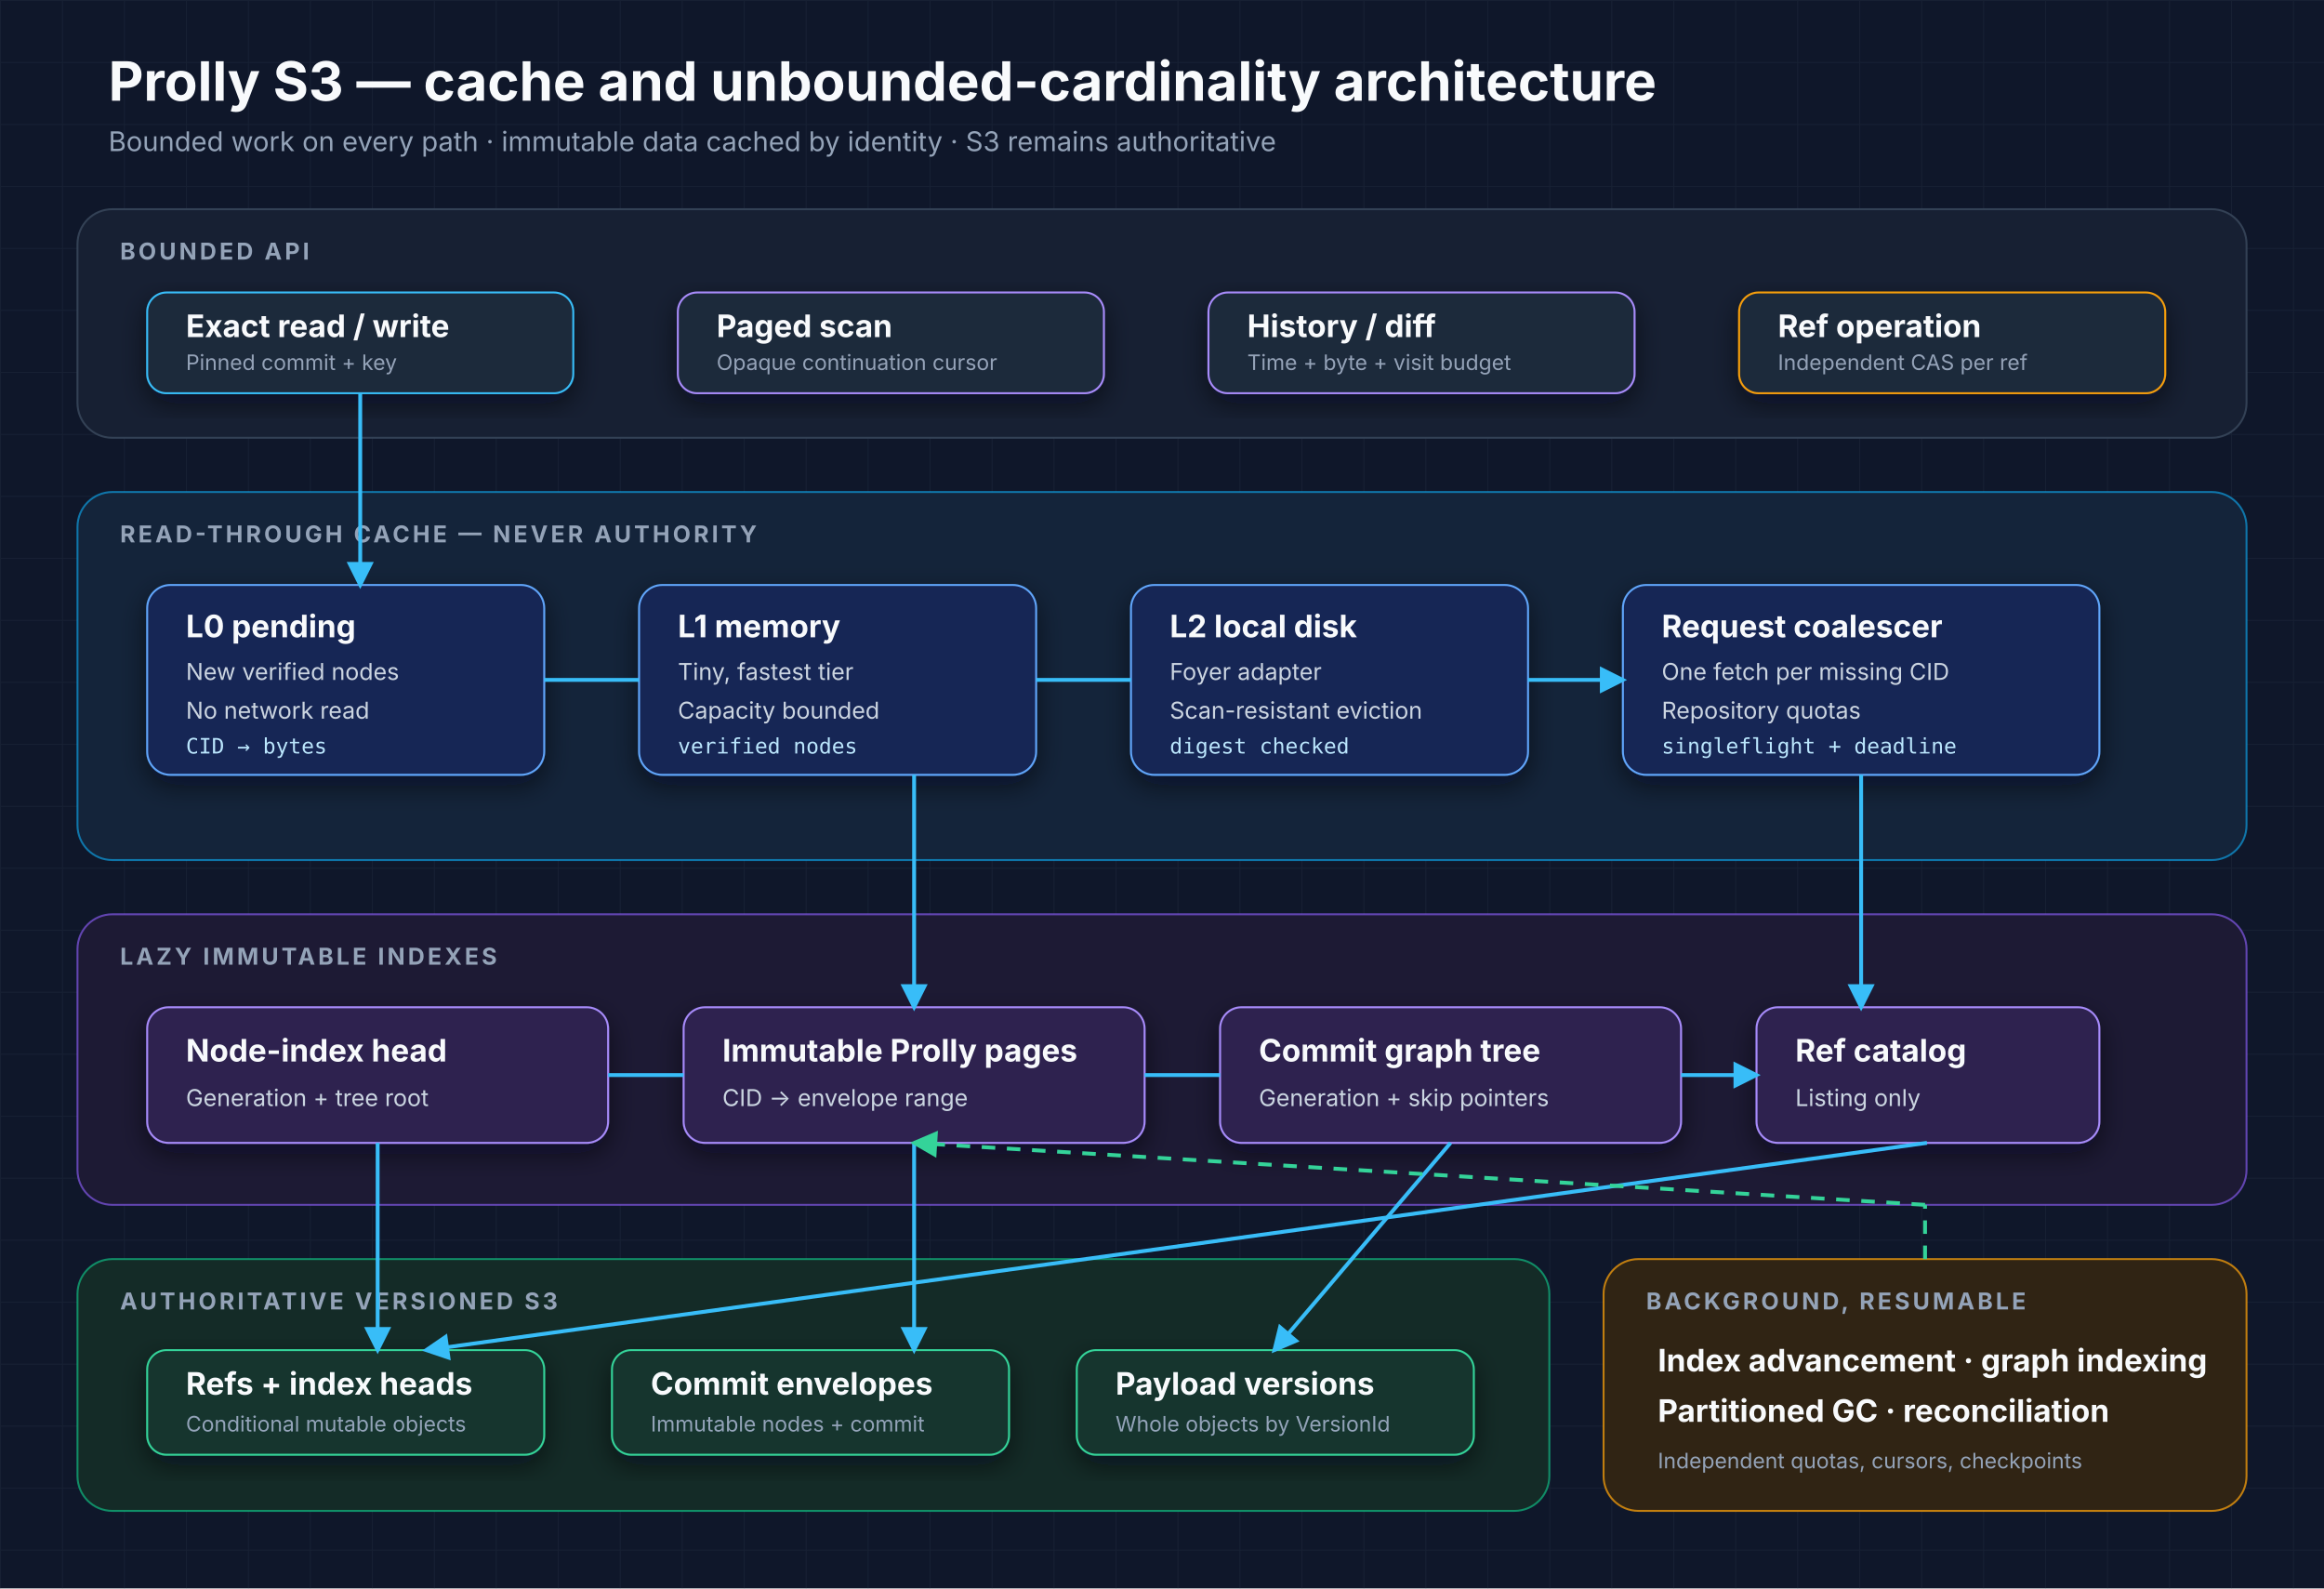
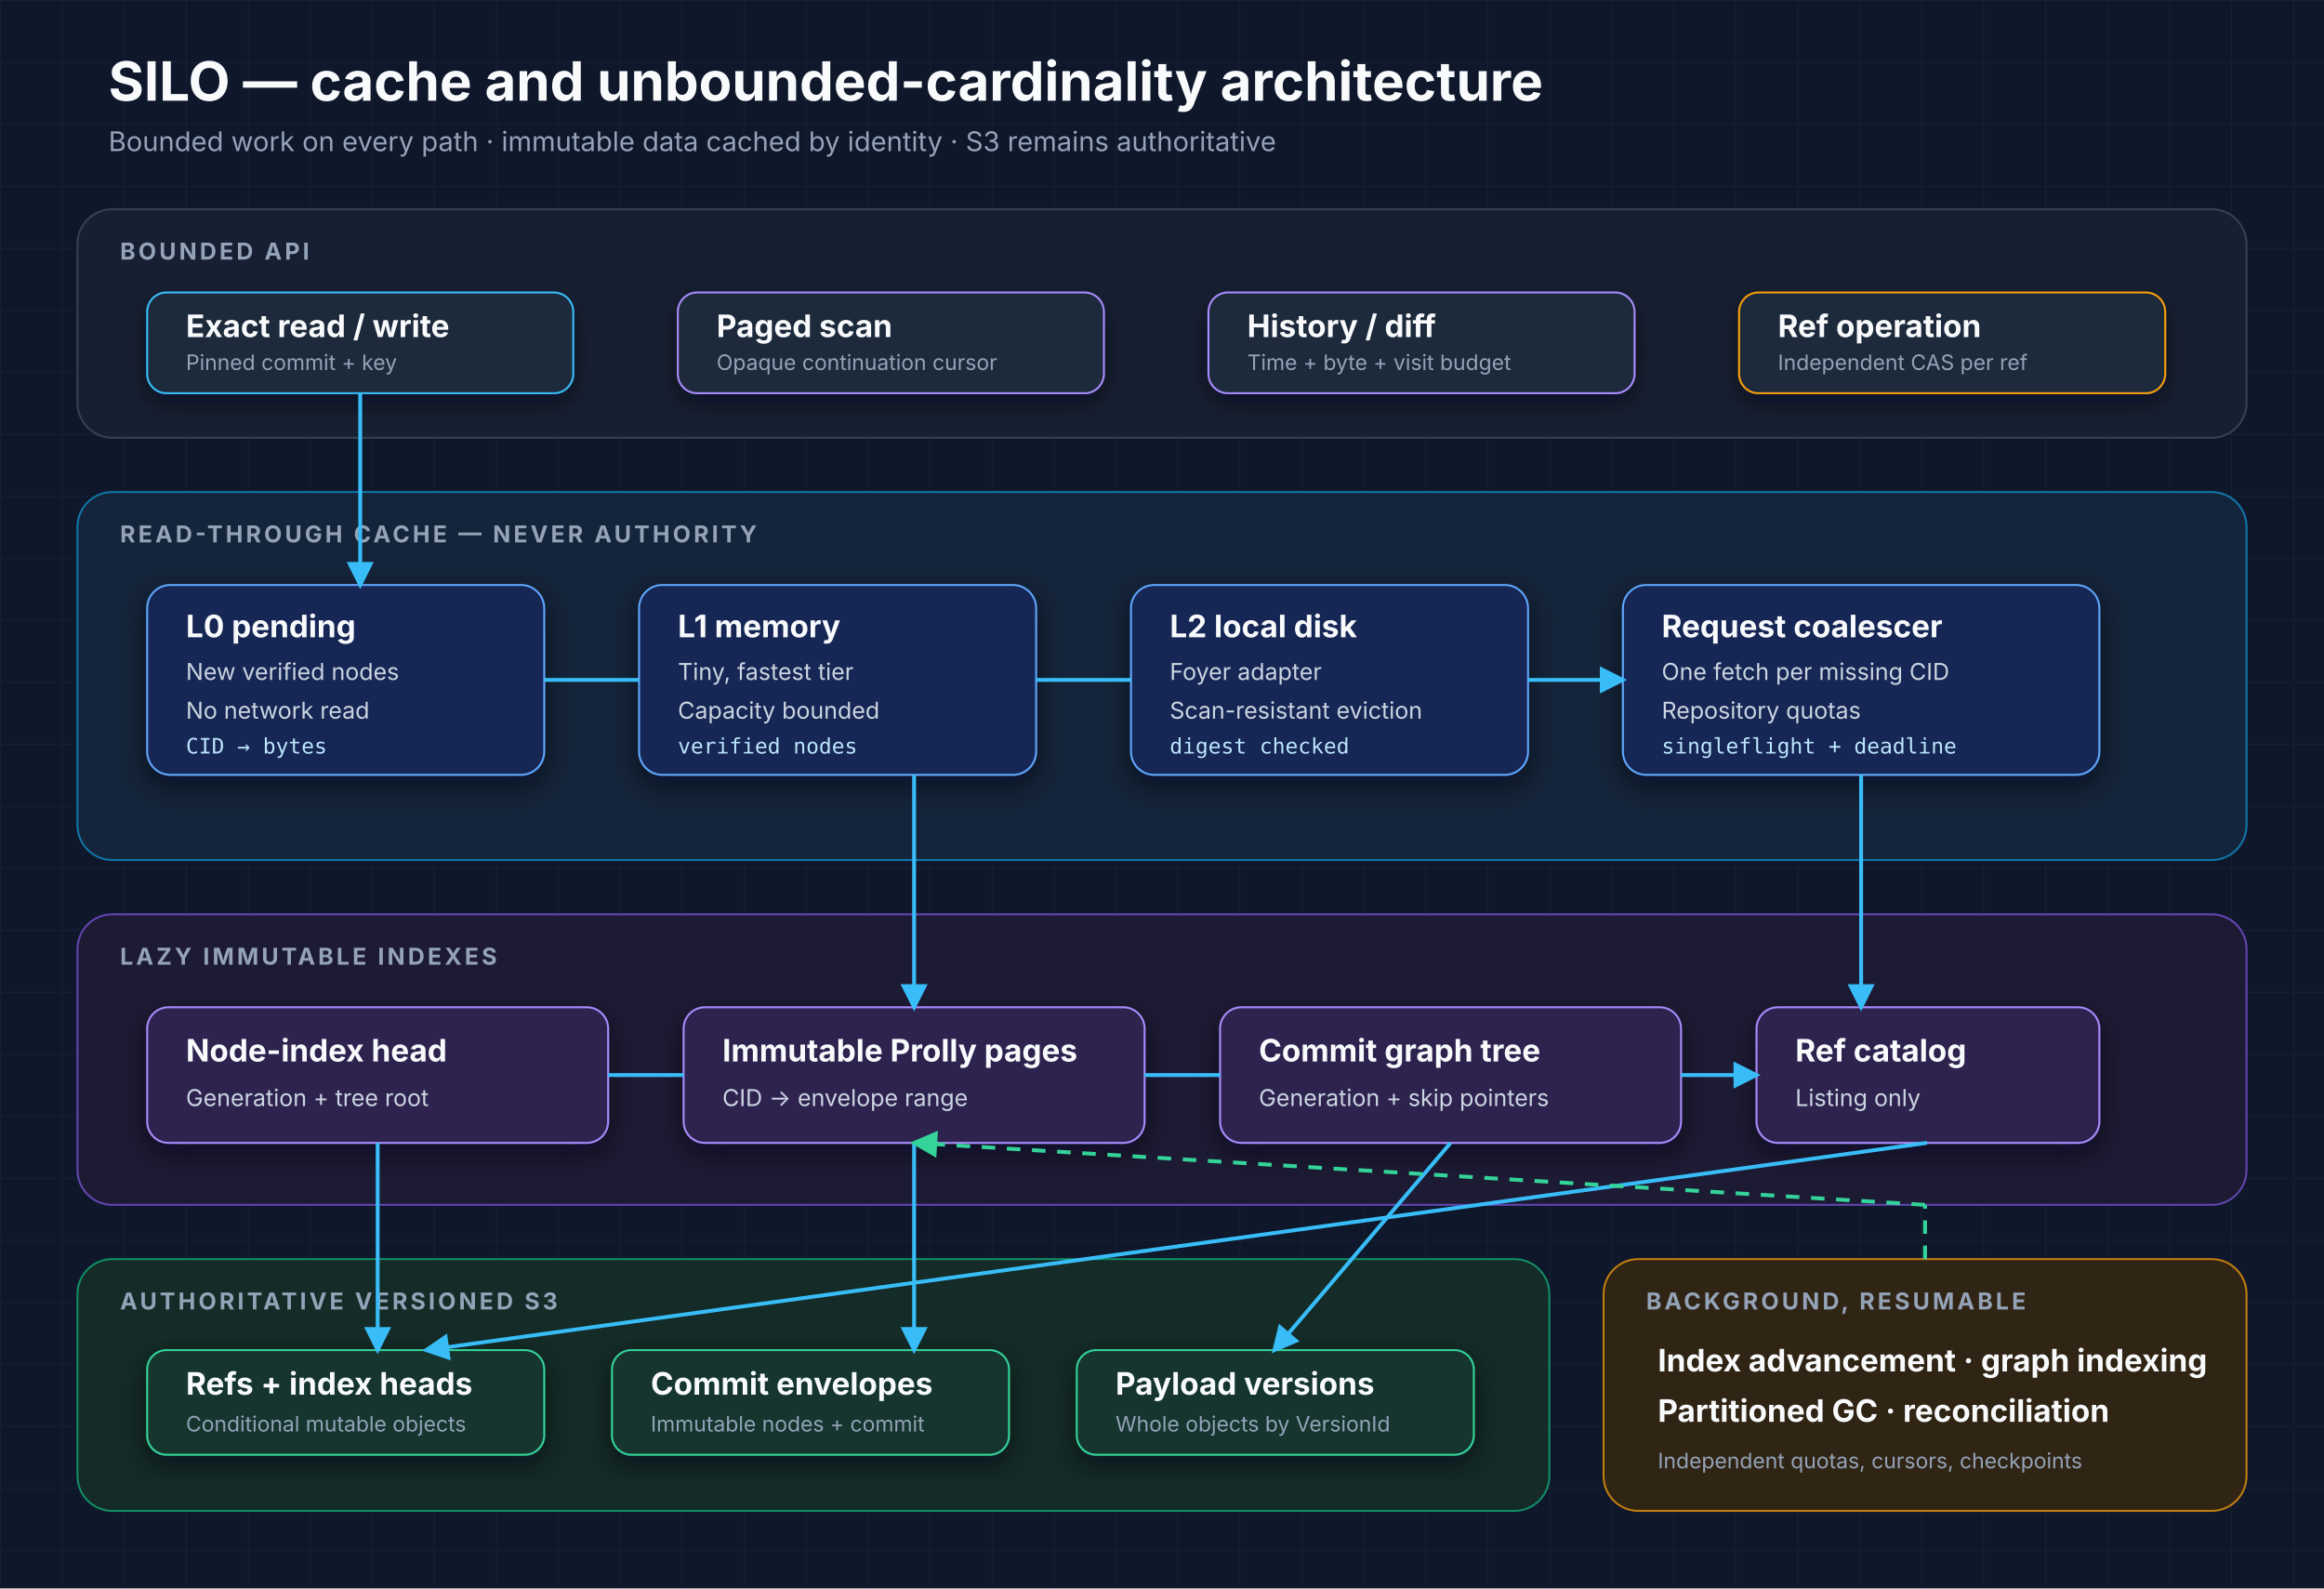
<svg xmlns="http://www.w3.org/2000/svg" viewBox="0 0 1200 820" role="img" aria-labelledby="title desc">
  <defs>
    <pattern id="grid" width="32" height="32" patternUnits="userSpaceOnUse">
      <path d="M32 0H0V32" fill="none" stroke="#334155" stroke-opacity=".22" stroke-width="1" />
    </pattern>
    <filter id="shadow" x="-15%" y="-20%" width="130%" height="145%">
      <feDropShadow dx="0" dy="5" stdDeviation="7" flood-color="#020617" flood-opacity=".55" />
    </filter>
    <marker id="arrow" viewBox="0 0 10 10" refX="8.5" refY="5" markerWidth="7" markerHeight="7" orient="auto-start-reverse">
      <path d="M0 0L10 5L0 10Z" fill="#38bdf8" />
    </marker>
    <marker id="arrowGreen" viewBox="0 0 10 10" refX="8.5" refY="5" markerWidth="7" markerHeight="7" orient="auto-start-reverse">
      <path d="M0 0L10 5L0 10Z" fill="#34d399" />
    </marker>
    <style>
      text{font-family:Inter,-apple-system,BlinkMacSystemFont,'Segoe UI',sans-serif}.title{font-size:28px;font-weight:700;fill:#f8fafc}.subtitle{font-size:14px;fill:#94a3b8}.zone{font-size:12px;font-weight:700;letter-spacing:1.5px;fill:#94a3b8}.boxTitle{font-size:16px;font-weight:700;fill:#f8fafc}.body{font-size:12px;fill:#cbd5e1}.small{font-size:11px;fill:#94a3b8}.mono{font-family:'SFMono-Regular',Consolas,monospace;font-size:11px;fill:#bae6fd}.edge{fill:none;stroke:#38bdf8;stroke-width:2;marker-end:url(#arrow)}.async{fill:none;stroke:#34d399;stroke-width:2;stroke-dasharray:7 6;marker-end:url(#arrowGreen)}
    </style>
  </defs>
  <rect width="1200" height="820" fill="#0f172a" />
  <rect width="1200" height="820" fill="url(#grid)" />
-   <text x="56" y="52" class="title">Prolly S3 — cache and unbounded-cardinality architecture</text>
+   <text x="56" y="52" class="title">SILO — cache and unbounded-cardinality architecture</text>
  <text x="56" y="78" class="subtitle">Bounded work on every path · immutable data cached by identity · S3 remains authoritative</text>
  <rect x="40" y="108" width="1120" height="118" rx="18" fill="#172033" stroke="#334155" />
  <text x="62" y="134" class="zone">BOUNDED API</text>
  <g filter="url(#shadow)">
    <rect x="76" y="151" width="220" height="52" rx="10" fill="#1e293b" stroke="#38bdf8" />
    <text x="96" y="174" class="boxTitle">Exact read / write</text>
    <text x="96" y="191" class="small">Pinned commit + key</text>
    <rect x="350" y="151" width="220" height="52" rx="10" fill="#1e293b" stroke="#a78bfa" />
    <text x="370" y="174" class="boxTitle">Paged scan</text>
    <text x="370" y="191" class="small">Opaque continuation cursor</text>
    <rect x="624" y="151" width="220" height="52" rx="10" fill="#1e293b" stroke="#a78bfa" />
    <text x="644" y="174" class="boxTitle">History / diff</text>
    <text x="644" y="191" class="small">Time + byte + visit budget</text>
    <rect x="898" y="151" width="220" height="52" rx="10" fill="#1e293b" stroke="#f59e0b" />
    <text x="918" y="174" class="boxTitle">Ref operation</text>
    <text x="918" y="191" class="small">Independent CAS per ref</text>
  </g>
  <rect x="40" y="254" width="1120" height="190" rx="18" fill="#14243a" stroke="#0ea5e9" stroke-opacity=".65" />
  <text x="62" y="280" class="zone">READ-THROUGH CACHE — NEVER AUTHORITY</text>
  <g filter="url(#shadow)">
    <rect x="76" y="302" width="205" height="98" rx="12" fill="#172554" stroke="#60a5fa" />
    <text x="96" y="329" class="boxTitle">L0 pending</text>
    <text x="96" y="351" class="body">New verified nodes</text>
    <text x="96" y="371" class="body">No network read</text>
    <text x="96" y="389" class="mono">CID → bytes</text>
    <rect x="330" y="302" width="205" height="98" rx="12" fill="#172554" stroke="#60a5fa" />
    <text x="350" y="329" class="boxTitle">L1 memory</text>
    <text x="350" y="351" class="body">Tiny, fastest tier</text>
    <text x="350" y="371" class="body">Capacity bounded</text>
    <text x="350" y="389" class="mono">verified nodes</text>
    <rect x="584" y="302" width="205" height="98" rx="12" fill="#172554" stroke="#60a5fa" />
    <text x="604" y="329" class="boxTitle">L2 local disk</text>
    <text x="604" y="351" class="body">Foyer adapter</text>
    <text x="604" y="371" class="body">Scan-resistant eviction</text>
    <text x="604" y="389" class="mono">digest checked</text>
    <rect x="838" y="302" width="246" height="98" rx="12" fill="#172554" stroke="#60a5fa" />
    <text x="858" y="329" class="boxTitle">Request coalescer</text>
    <text x="858" y="351" class="body">One fetch per missing CID</text>
    <text x="858" y="371" class="body">Repository quotas</text>
    <text x="858" y="389" class="mono">singleflight + deadline</text>
  </g>
  <path d="M281 351H330M535 351H584M789 351H838" class="edge" />
  <rect x="40" y="472" width="1120" height="150" rx="18" fill="#1d1a34" stroke="#8b5cf6" stroke-opacity=".65" />
  <text x="62" y="498" class="zone">LAZY IMMUTABLE INDEXES</text>
  <g filter="url(#shadow)">
    <rect x="76" y="520" width="238" height="70" rx="11" fill="#2e2450" stroke="#a78bfa" />
    <text x="96" y="548" class="boxTitle">Node-index head</text>
    <text x="96" y="571" class="body">Generation + tree root</text>
    <rect x="353" y="520" width="238" height="70" rx="11" fill="#2e2450" stroke="#a78bfa" />
    <text x="373" y="548" class="boxTitle">Immutable Prolly pages</text>
    <text x="373" y="571" class="body">CID → envelope range</text>
    <rect x="630" y="520" width="238" height="70" rx="11" fill="#2e2450" stroke="#a78bfa" />
    <text x="650" y="548" class="boxTitle">Commit graph tree</text>
    <text x="650" y="571" class="body">Generation + skip pointers</text>
    <rect x="907" y="520" width="177" height="70" rx="11" fill="#2e2450" stroke="#a78bfa" />
    <text x="927" y="548" class="boxTitle">Ref catalog</text>
    <text x="927" y="571" class="body">Listing only</text>
  </g>
  <path d="M314 555H353M591 555H630M868 555H907" class="edge" />
  <rect x="40" y="650" width="760" height="130" rx="18" fill="#142b27" stroke="#10b981" stroke-opacity=".7" />
  <text x="62" y="676" class="zone">AUTHORITATIVE VERSIONED S3</text>
  <g filter="url(#shadow)">
    <rect x="76" y="697" width="205" height="54" rx="10" fill="#12352f" stroke="#34d399" />
    <text x="96" y="720" class="boxTitle">Refs + index heads</text>
    <text x="96" y="739" class="small">Conditional mutable objects</text>
    <rect x="316" y="697" width="205" height="54" rx="10" fill="#12352f" stroke="#34d399" />
    <text x="336" y="720" class="boxTitle">Commit envelopes</text>
    <text x="336" y="739" class="small">Immutable nodes + commit</text>
    <rect x="556" y="697" width="205" height="54" rx="10" fill="#12352f" stroke="#34d399" />
    <text x="576" y="720" class="boxTitle">Payload versions</text>
    <text x="576" y="739" class="small">Whole objects by VersionId</text>
  </g>
  <rect x="828" y="650" width="332" height="130" rx="18" fill="#302414" stroke="#f59e0b" stroke-opacity=".75" />
  <text x="850" y="676" class="zone">BACKGROUND, RESUMABLE</text>
  <text x="856" y="708" class="boxTitle">Index advancement · graph indexing</text>
  <text x="856" y="734" class="boxTitle">Partitioned GC · reconciliation</text>
  <text x="856" y="758" class="small">Independent quotas, cursors, checkpoints</text>
  <path d="M186 203V302" class="edge" />
  <path d="M961 400V520" class="edge" />
  <path d="M472 400V520" class="edge" />
  <path d="M195 590V697" class="edge" />
  <path d="M472 590V697" class="edge" />
  <path d="M749 590L658 697" class="edge" />
  <path d="M995 590L220 697" class="edge" />
  <path d="M994 650V622M994 622L472 590" class="async" />
</svg>
